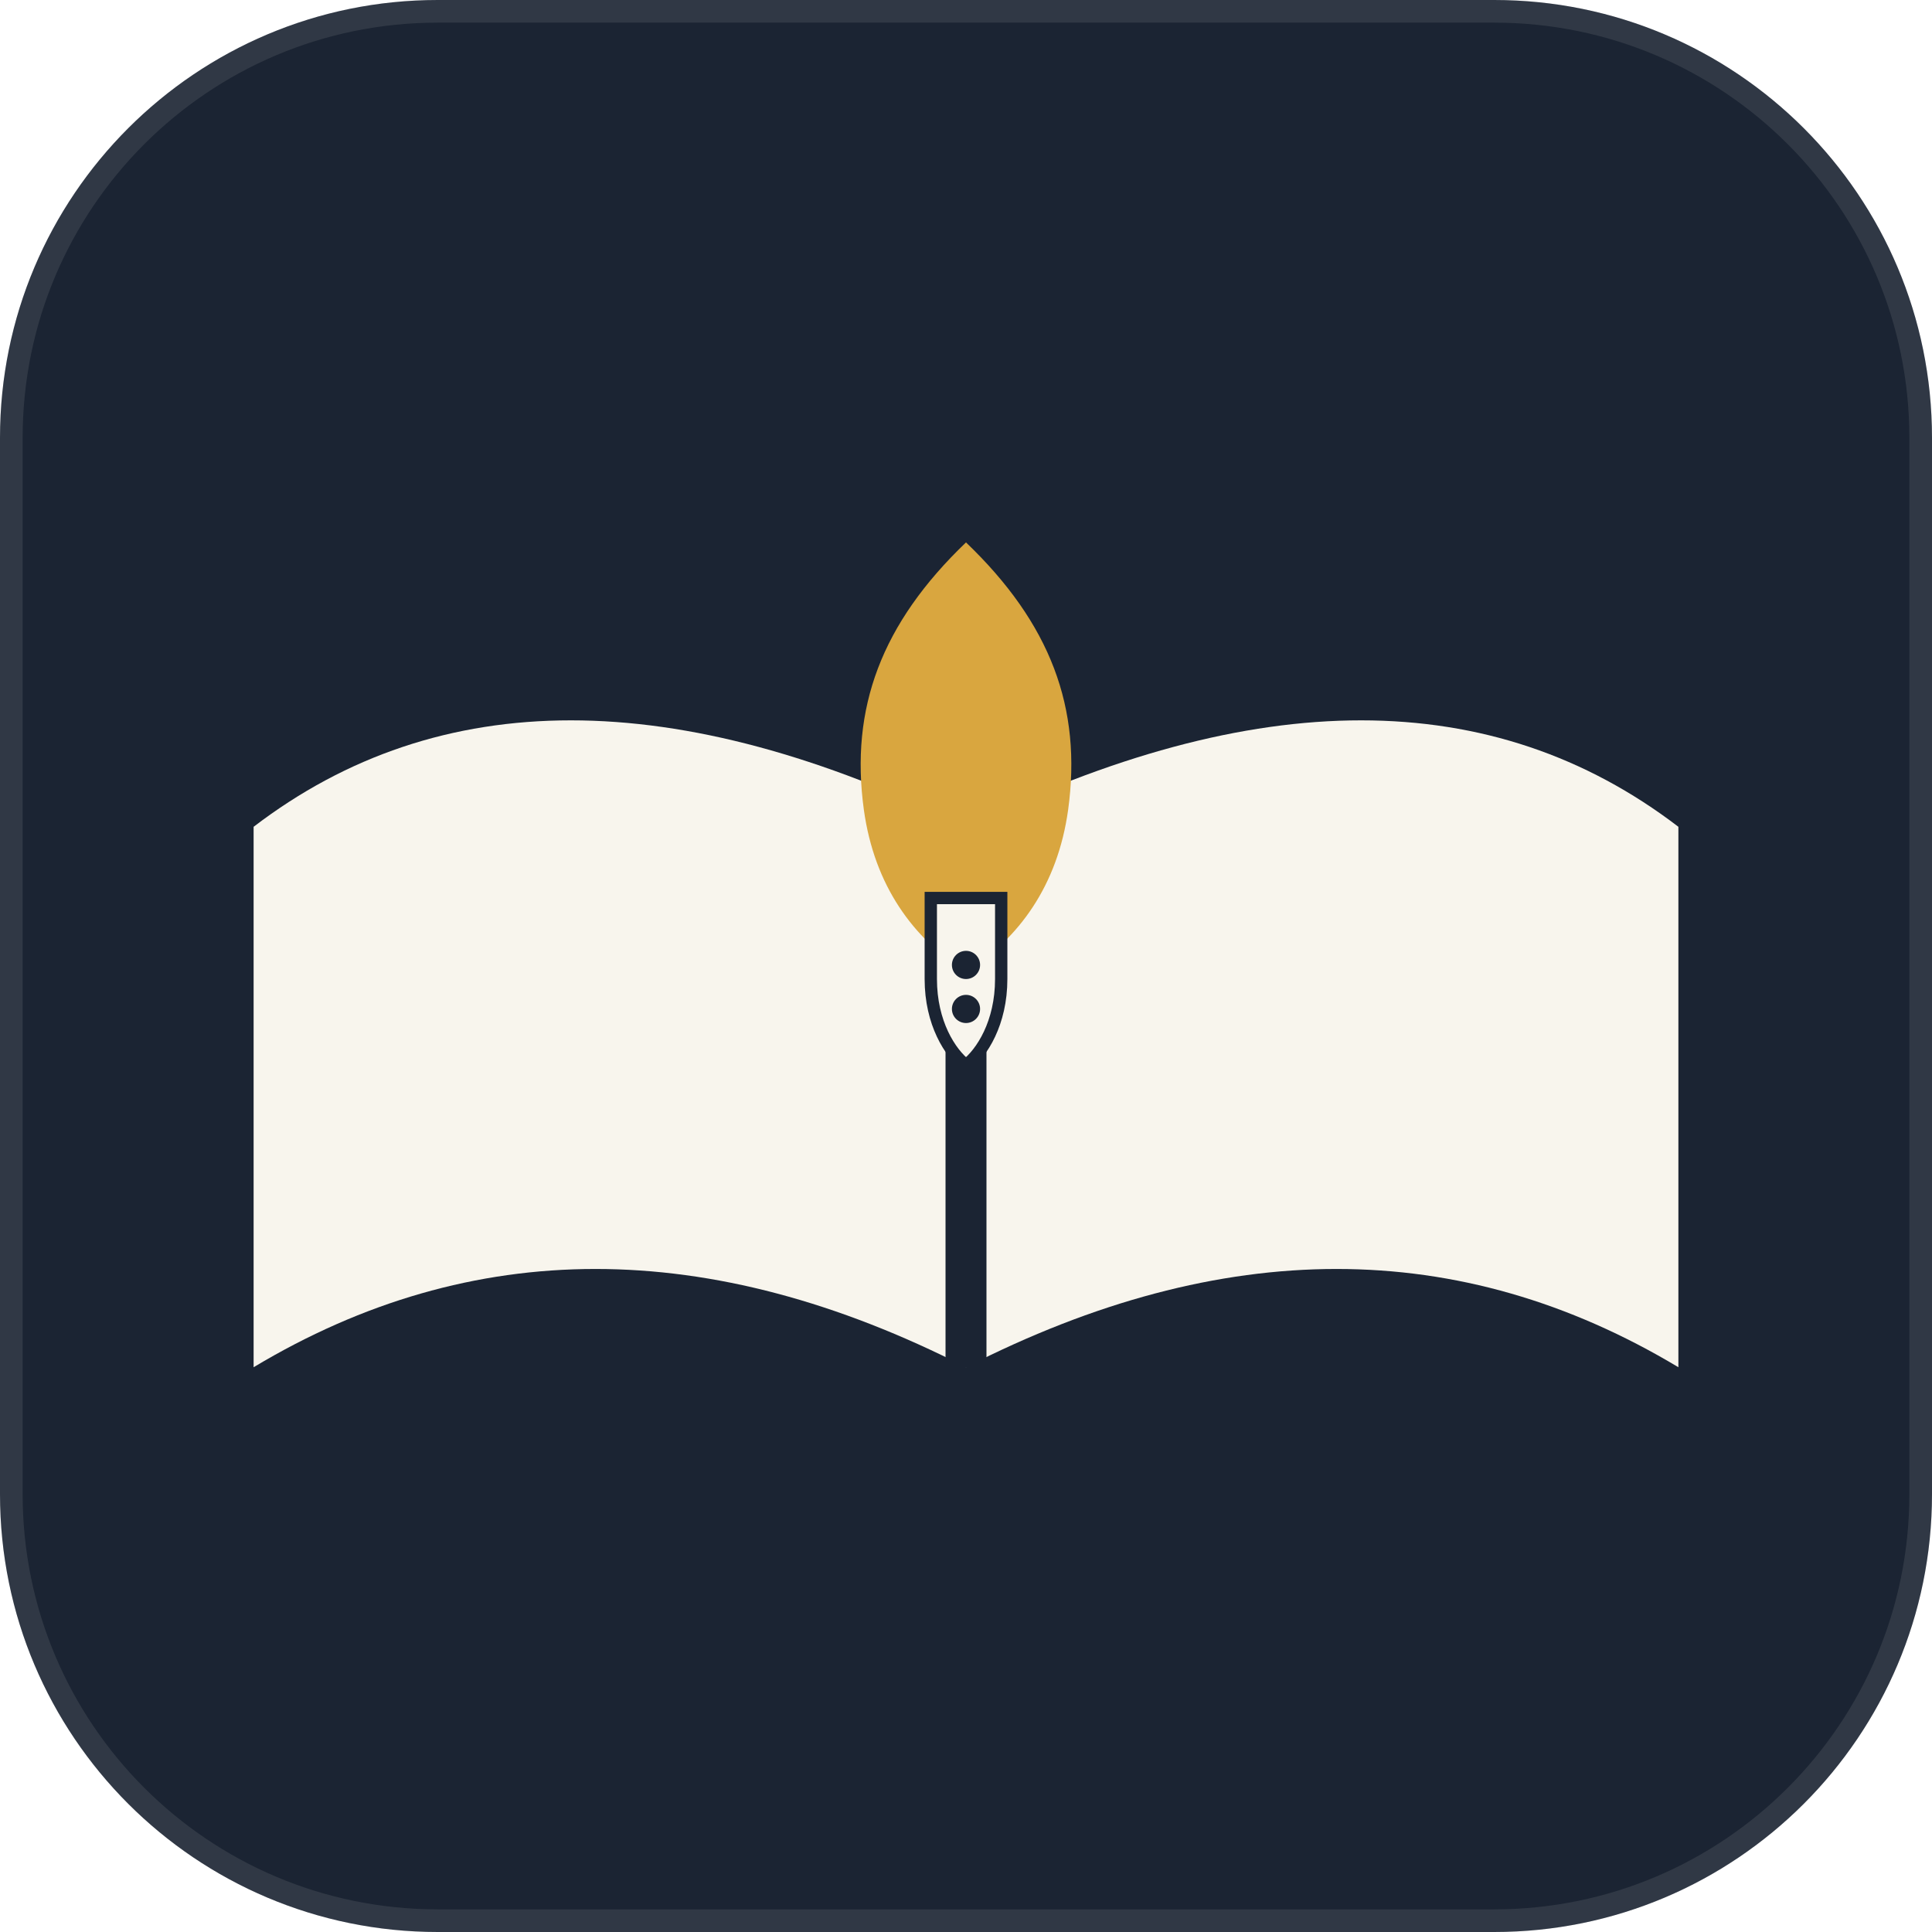
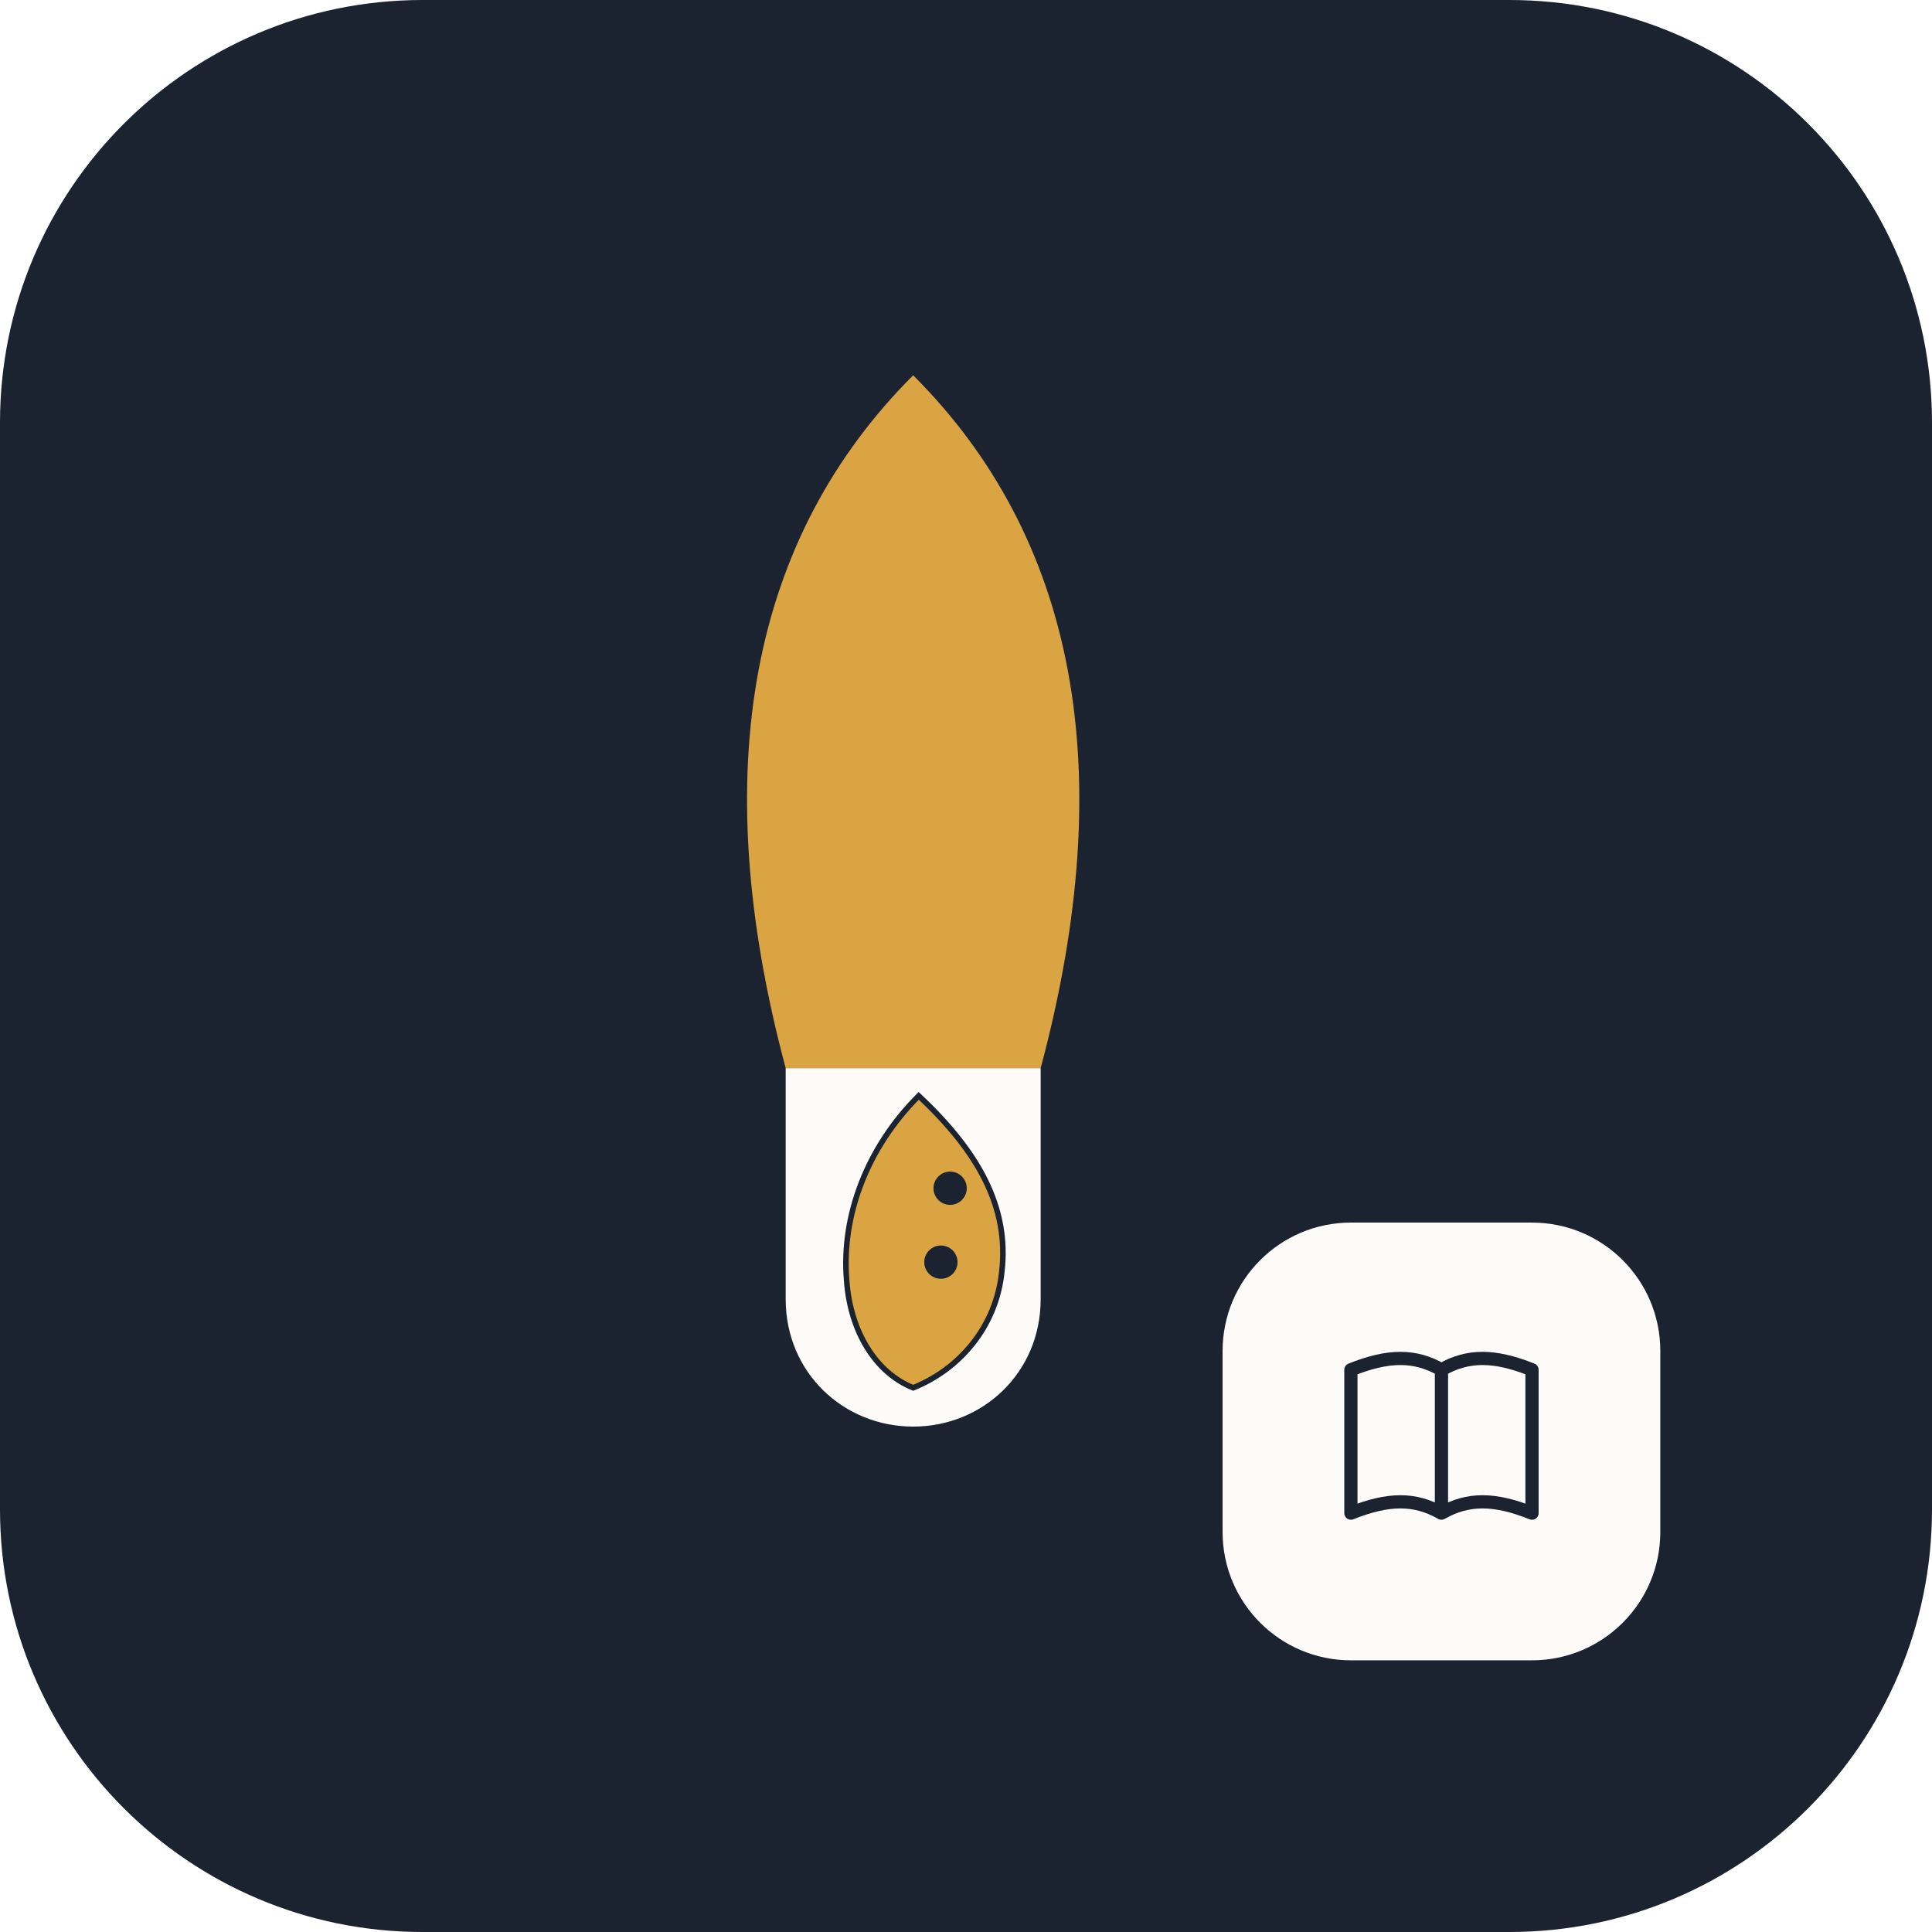
- <svg xmlns="http://www.w3.org/2000/svg" viewBox="0 0 512 512">
-   <rect width="512" height="512" rx="116" fill="#1B2433" />
-   <rect x="3" y="3" width="506" height="506" rx="113" fill="none" stroke="#F8F5ED" stroke-opacity=".10" stroke-width="6" />
-   <g transform="translate(256 256) scale(1.085) translate(-256 -256)">
-     <g>
-       <path d="M82 222 Q150 170 256 222 Q362 170 430 222 L430 354 Q350 306 256 354 Q162 306 82 354 Z" fill="#F8F5ED" />
-       <path d="M256 220 L256 354" stroke="#1B2433" stroke-width="10" />
-       <g transform="translate(256 205) scale(0.43)">
-         <path d="M0,-122 C-48,-76 -66,-28 -58,30 C-52,73 -30,103 0,122 C30,103 52,73 58,30 C66,-28 48,-76 0,-122 Z" fill="#D9A63F" />
-         <path d="M-20,80 L20,80 L20,126 C20,151 9,168 0,175 C-9,168 -20,151 -20,126 Z" fill="#F8F5ED" />
-         <path d="M-20,80 L20,80 L20,126 C20,151 9,168 0,175 C-9,168 -20,151 -20,126 Z" fill="none" stroke="#1B2433" stroke-width="7" />
-         <circle cx="0" cy="118" r="8" fill="#1B2433" />
-         <circle cx="0" cy="143" r="8" fill="#1B2433" />
-       </g>
-     </g>
+ <svg xmlns="http://www.w3.org/2000/svg" viewBox="0 0 512 512" role="img" aria-label="Irsyads academy">
+   <rect width="512" height="512" rx="112" fill="#1B2230" />
+   <svg x="100" y="64" width="284" height="350" viewBox="110 95 580 580">
+     <path fill="#D9A441" d="M400 100C487.5 187.5 512.5 312.5 469 475L331 475C287.5 312.5 312.5 187.5 400 100Z" />
+     <path fill="#FCFBF8" d="M331 475L469 475L469 600C469 640 437.5 669 400 669C362.5 669 331 640 331 600Z" />
+     <path fill="#D9A441" stroke="#1B2230" stroke-width="3" d="M403 490C435 520 452 550 448 585C445 615 425 638 400 648C380 640 366 618 364 590C361 555 375 518 403 490Z" />
+     <circle cx="420" cy="540" r="9" fill="#1B2230" />
+     <circle cx="415" cy="580" r="9" fill="#1B2230" />
+   </svg>
+   <rect x="324" y="324" width="116" height="116" rx="34" fill="#FCFBF8" />
+   <g transform="translate(350 350)" fill="none" stroke="#1B2230" stroke-width="3.5" stroke-linecap="round" stroke-linejoin="round">
+     <path d="M8 13c10-4 17-4 24 0 7-4 14-4 24 0v38c-10-4-17-4-24 0-7-4-14-4-24 0zM32 13v38" />
  </g>
</svg>
